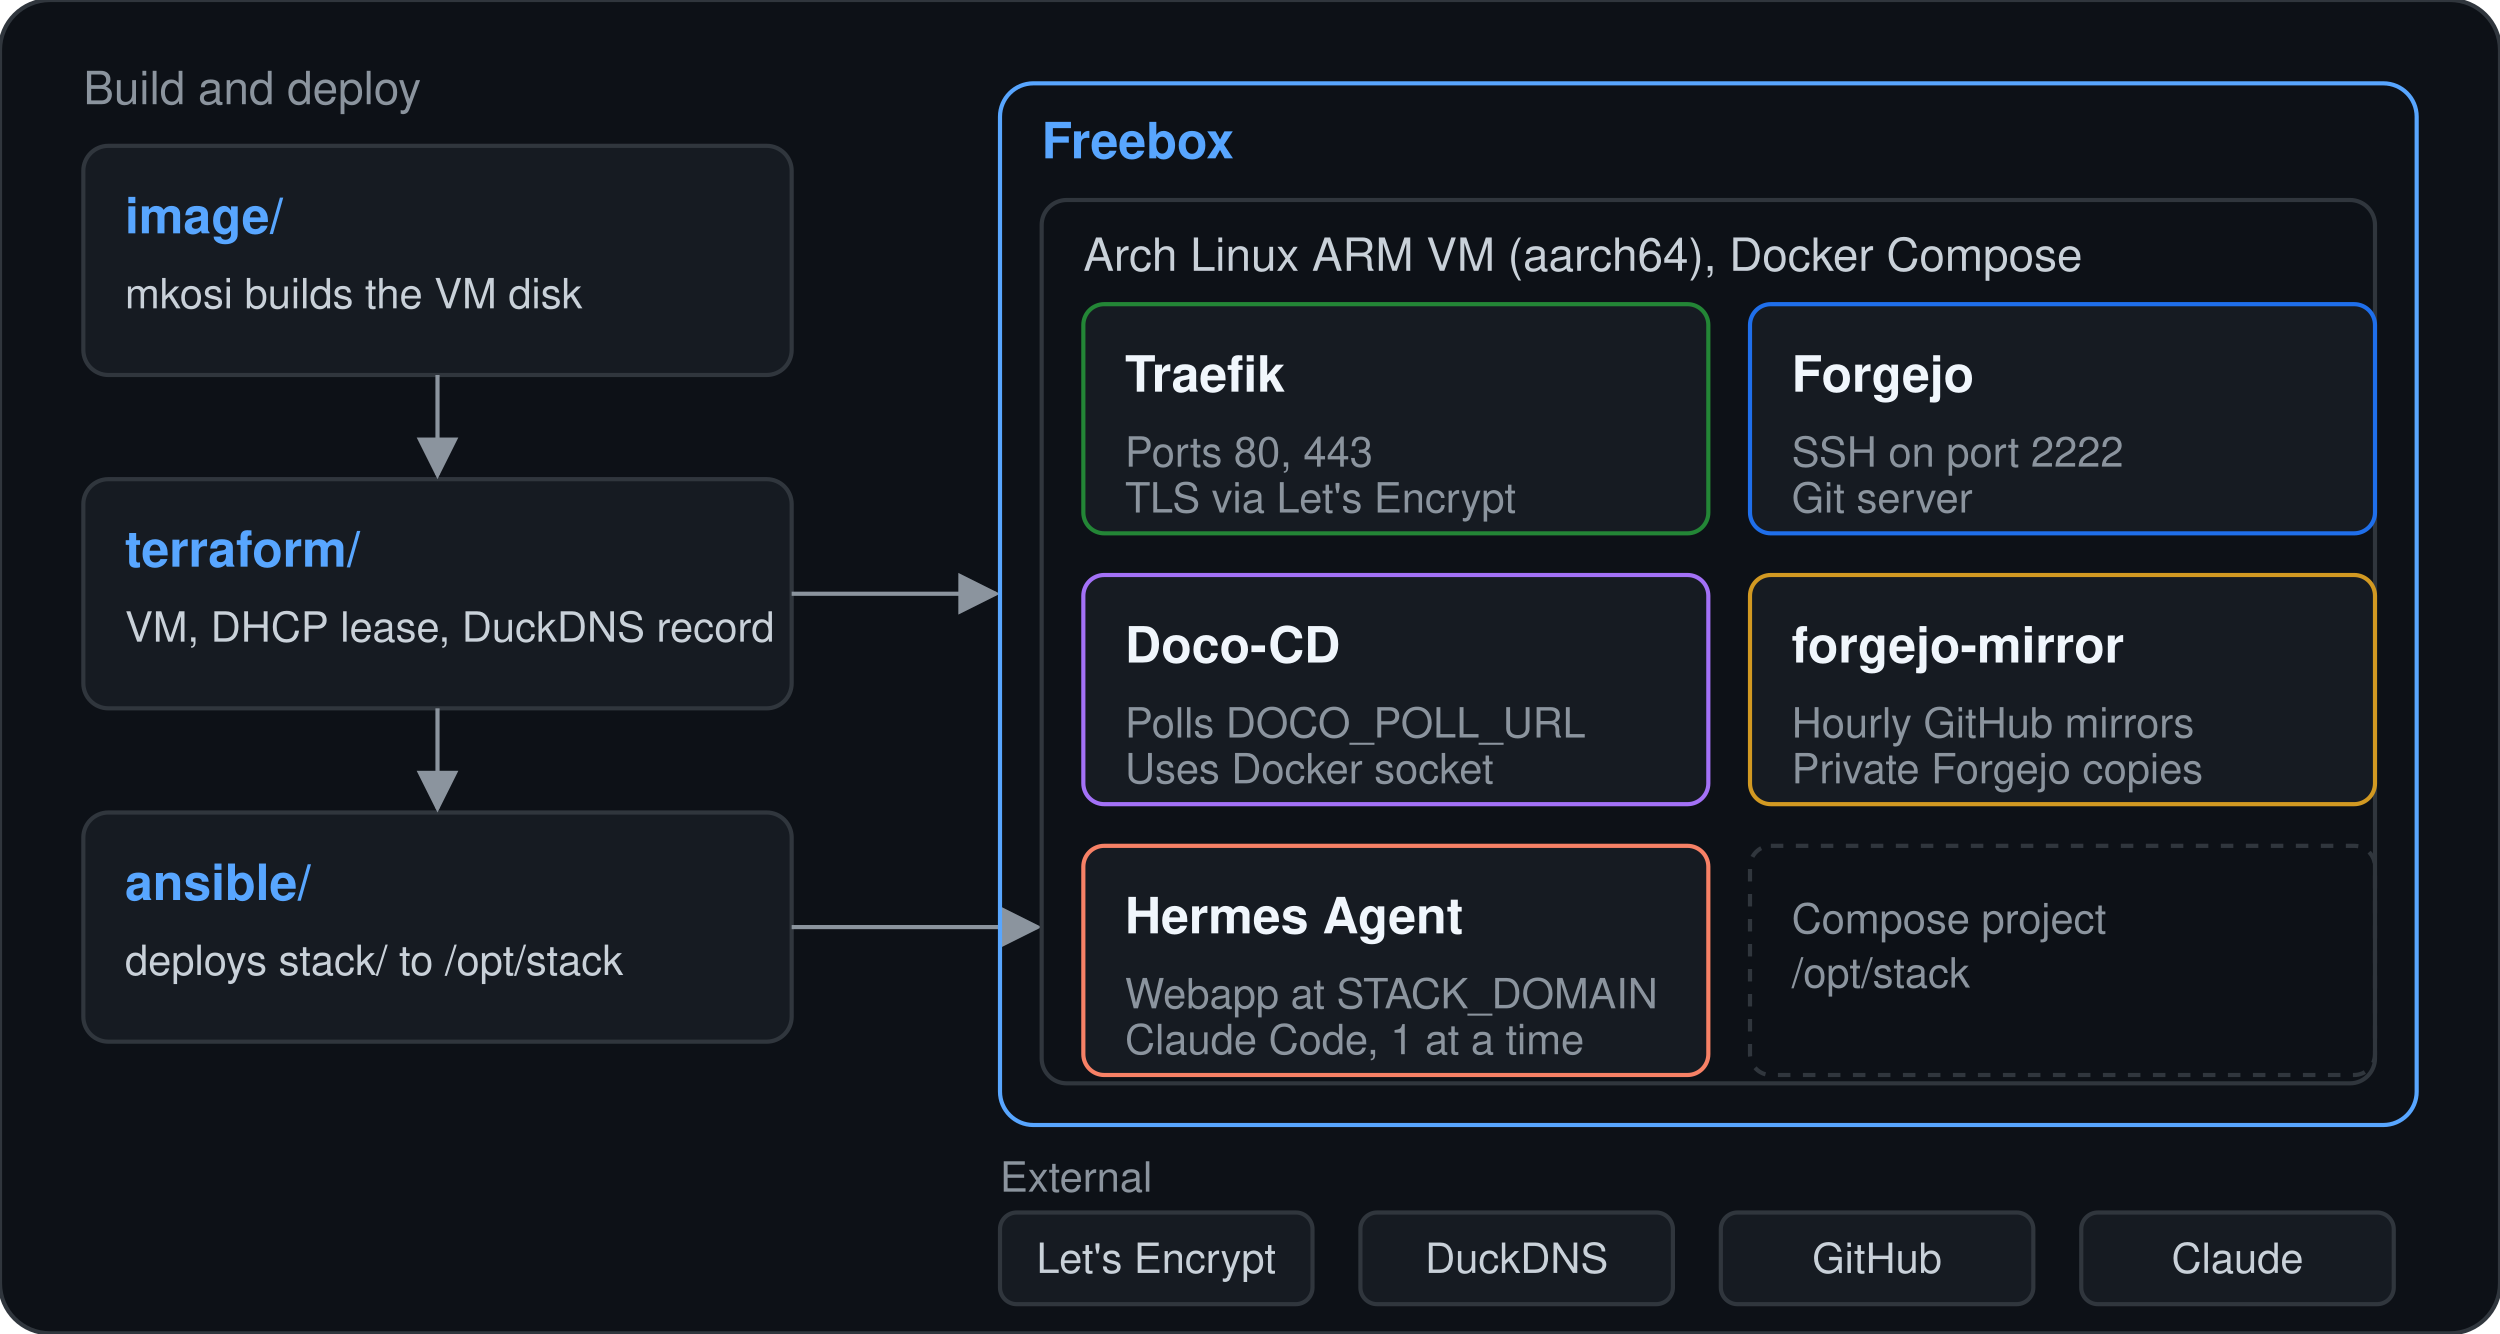
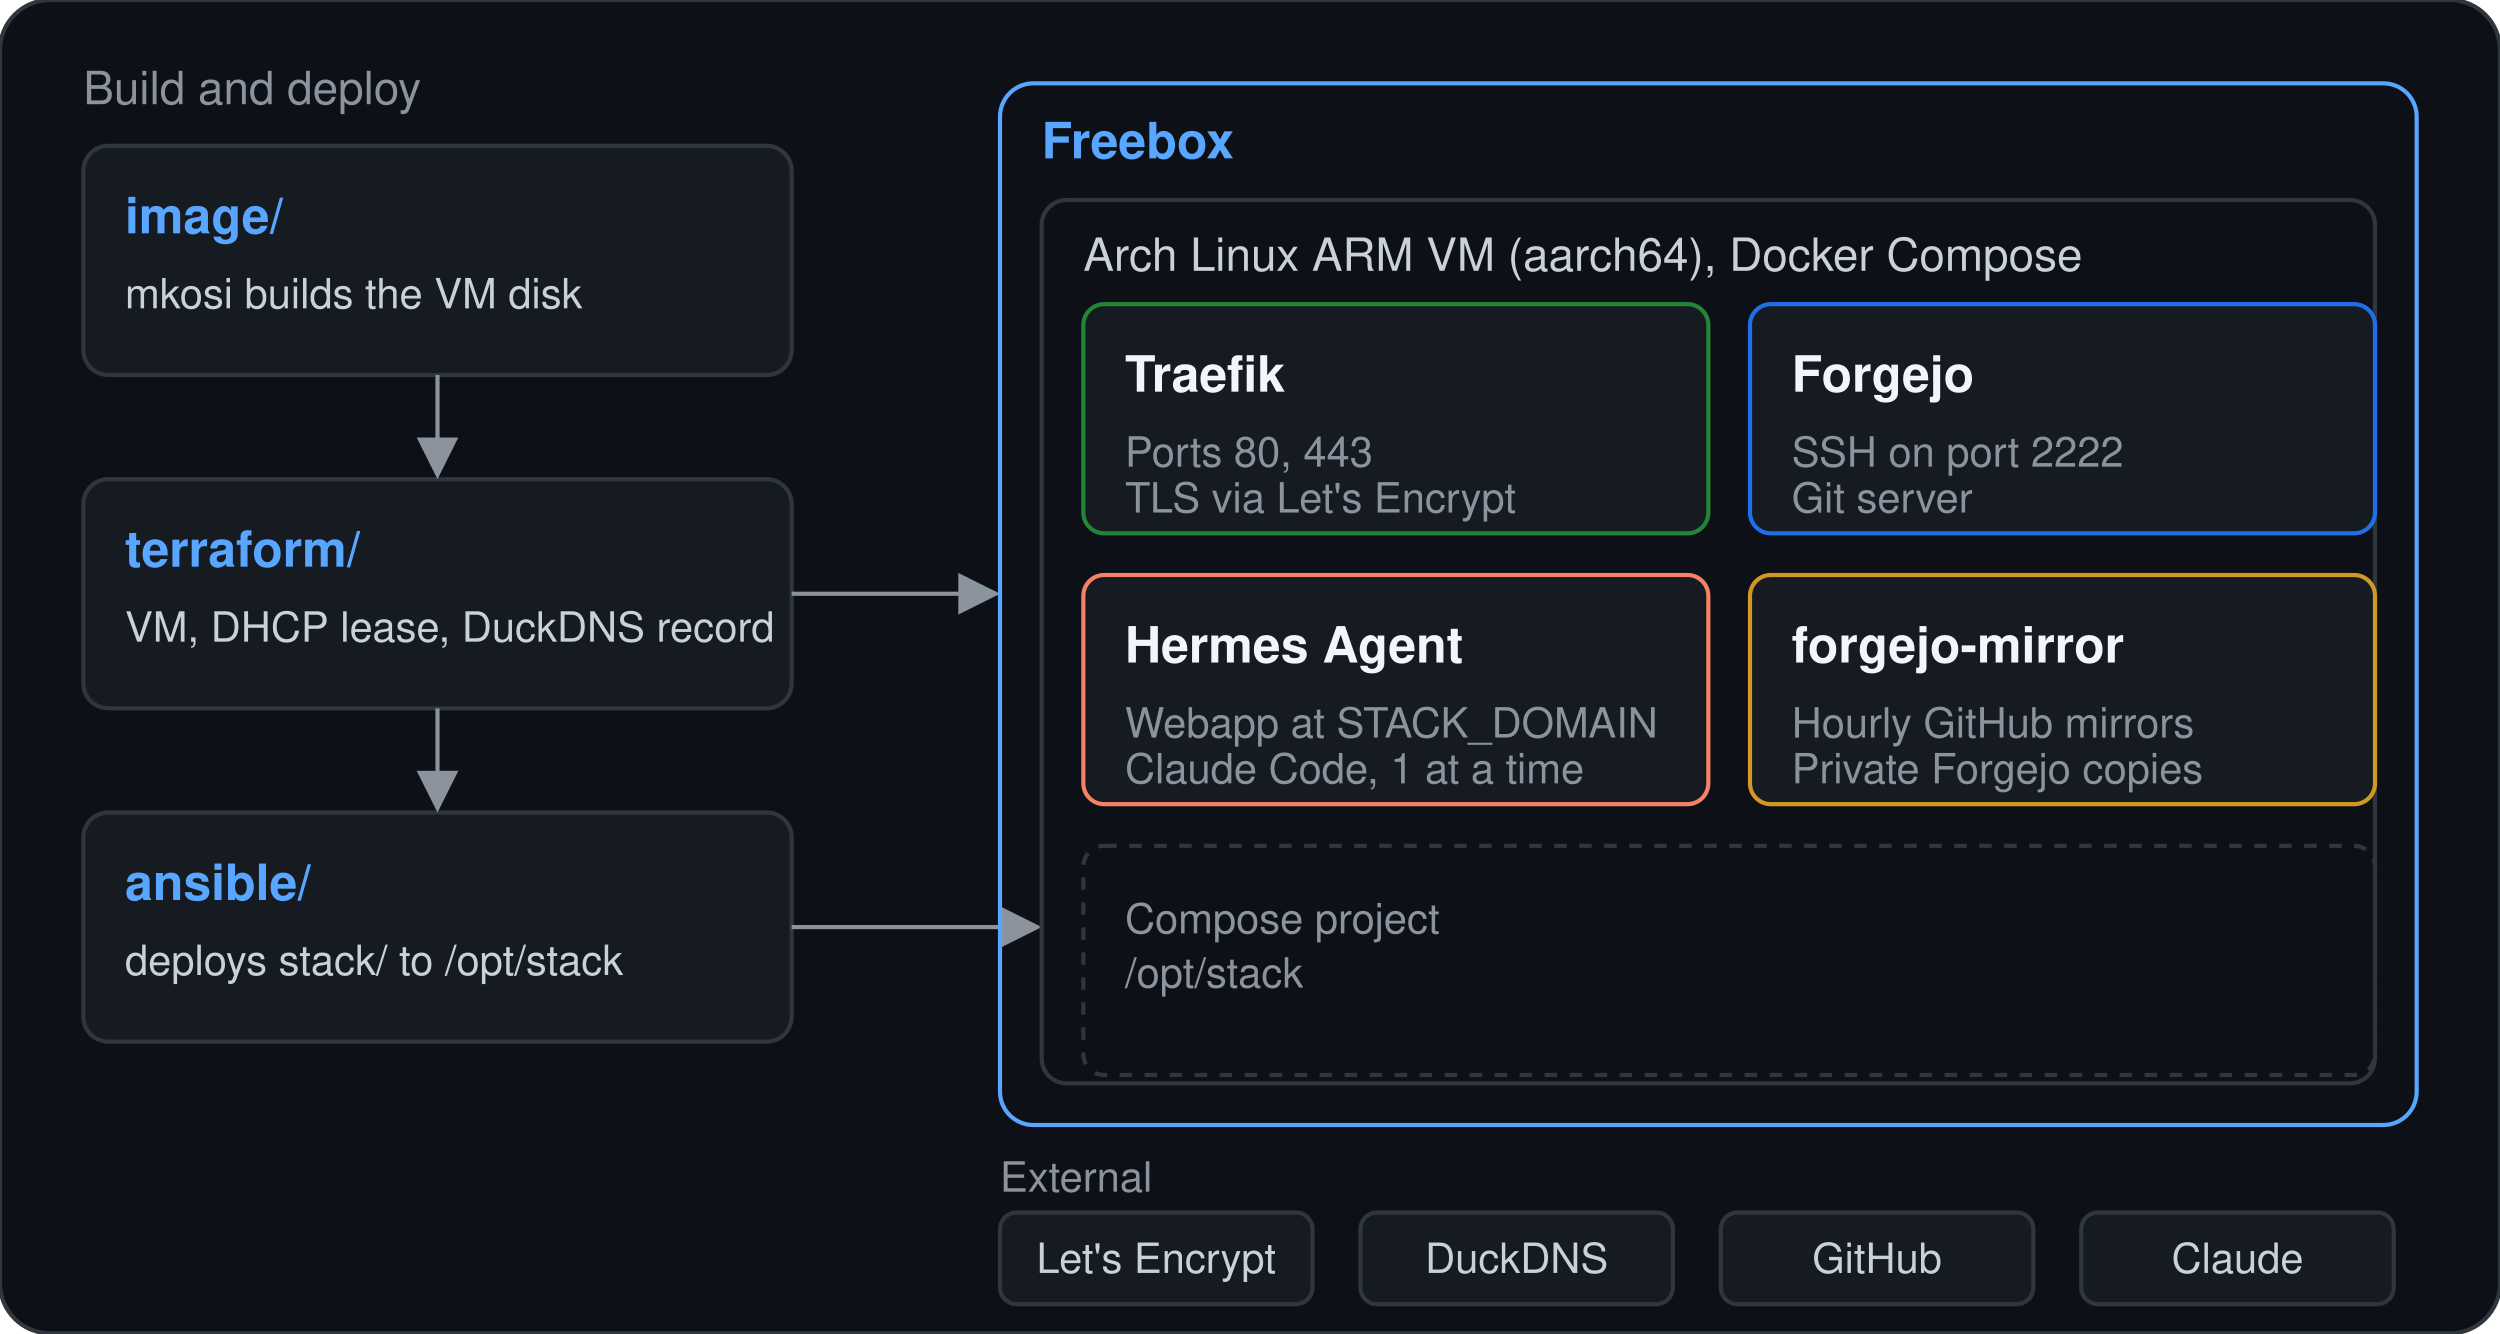
<svg xmlns="http://www.w3.org/2000/svg" viewBox="0 0 1200 640" width="100%" role="img" aria-labelledby="title desc">
  <defs>
    <marker id="arrow" markerWidth="10" markerHeight="10" refX="9" refY="5" orient="auto">
      <path d="M0,0 L10,5 L0,10 z" fill="#8b949e" />
    </marker>
  </defs>
  <rect x="0" y="0" width="1200" height="640" rx="24" fill="#0d1117" stroke="#30363d" stroke-width="2" />
  <g font-family="-apple-system, BlinkMacSystemFont, 'Segoe UI', Helvetica, Arial, sans-serif">
    <text x="40" y="50" font-size="22" fill="#8b949e">Build and deploy</text>
    <rect x="40" y="70" width="340" height="110" rx="12" fill="#161b22" stroke="#30363d" stroke-width="2" />
    <text x="60" y="112" font-size="24" font-weight="700" fill="#58a6ff">image/</text>
    <text x="60" y="148" font-size="20" fill="#c9d1d9">mkosi builds the VM disk</text>
    <rect x="40" y="230" width="340" height="110" rx="12" fill="#161b22" stroke="#30363d" stroke-width="2" />
    <text x="60" y="272" font-size="24" font-weight="700" fill="#58a6ff">terraform/</text>
    <text x="60" y="308" font-size="20" fill="#c9d1d9">VM, DHCP lease, DuckDNS record</text>
    <rect x="40" y="390" width="340" height="110" rx="12" fill="#161b22" stroke="#30363d" stroke-width="2" />
    <text x="60" y="432" font-size="24" font-weight="700" fill="#58a6ff">ansible/</text>
    <text x="60" y="468" font-size="20" fill="#c9d1d9">deploys stack/ to /opt/stack</text>
    <line x1="210" y1="180" x2="210" y2="228" stroke="#8b949e" stroke-width="2" marker-end="url(#arrow)" />
    <line x1="210" y1="340" x2="210" y2="388" stroke="#8b949e" stroke-width="2" marker-end="url(#arrow)" />
    <line x1="380" y1="285" x2="478" y2="285" stroke="#8b949e" stroke-width="2" marker-end="url(#arrow)" />
    <line x1="380" y1="445" x2="498" y2="445" stroke="#8b949e" stroke-width="2" marker-end="url(#arrow)" />
    <rect x="480" y="40" width="680" height="500" rx="16" fill="none" stroke="#58a6ff" stroke-width="2" />
    <text x="500" y="76" font-size="24" font-weight="700" fill="#58a6ff">Freebox</text>
    <rect x="500" y="96" width="640" height="424" rx="12" fill="#0d1117" stroke="#30363d" stroke-width="2" />
    <text x="520" y="130" font-size="22" fill="#c9d1d9">Arch Linux ARM VM (aarch64), Docker Compose</text>
    <rect x="520" y="146" width="300" height="110" rx="10" fill="#161b22" stroke="#238636" stroke-width="2" />
    <text x="540" y="188" font-size="24" font-weight="700" fill="#f0f6fc">Traefik</text>
    <text x="540" y="224" font-size="20" fill="#8b949e">Ports 80, 443</text>
    <text x="540" y="246" font-size="20" fill="#8b949e">TLS via Let's Encrypt</text>
    <rect x="840" y="146" width="300" height="110" rx="10" fill="#161b22" stroke="#1f6feb" stroke-width="2" />
    <text x="860" y="188" font-size="24" font-weight="700" fill="#f0f6fc">Forgejo</text>
    <text x="860" y="224" font-size="20" fill="#8b949e">SSH on port 2222</text>
    <text x="860" y="246" font-size="20" fill="#8b949e">Git server</text>
-     <rect x="520" y="276" width="300" height="110" rx="10" fill="#161b22" stroke="#a371f7" stroke-width="2" />
-     <text x="540" y="318" font-size="24" font-weight="700" fill="#f0f6fc">Doco-CD</text>
-     <text x="540" y="354" font-size="20" fill="#8b949e">Polls DOCO_POLL_URL</text>
-     <text x="540" y="376" font-size="20" fill="#8b949e">Uses Docker socket</text>
    <rect x="840" y="276" width="300" height="110" rx="10" fill="#161b22" stroke="#d29922" stroke-width="2" />
    <text x="860" y="318" font-size="24" font-weight="700" fill="#f0f6fc">forgejo-mirror</text>
    <text x="860" y="354" font-size="20" fill="#8b949e">Hourly GitHub mirrors</text>
    <text x="860" y="376" font-size="20" fill="#8b949e">Private Forgejo copies</text>
-     <rect x="520" y="406" width="300" height="110" rx="10" fill="#161b22" stroke="#f78166" stroke-width="2" />
-     <text x="540" y="448" font-size="24" font-weight="700" fill="#f0f6fc">Hermes Agent</text>
-     <text x="540" y="484" font-size="20" fill="#8b949e">Webapp at STACK_DOMAIN</text>
-     <text x="540" y="506" font-size="20" fill="#8b949e">Claude Code, 1 at a time</text>
-     <rect x="840" y="406" width="300" height="110" rx="10" fill="none" stroke="#30363d" stroke-width="2" stroke-dasharray="6 6" />
-     <text x="860" y="448" font-size="20" fill="#8b949e">Compose project</text>
-     <text x="860" y="474" font-size="20" fill="#8b949e">/opt/stack</text>
+     <rect x="520" y="276" width="300" height="110" rx="10" fill="#161b22" stroke="#f78166" stroke-width="2" />
+     <text x="540" y="318" font-size="24" font-weight="700" fill="#f0f6fc">Hermes Agent</text>
+     <text x="540" y="354" font-size="20" fill="#8b949e">Webapp at STACK_DOMAIN</text>
+     <text x="540" y="376" font-size="20" fill="#8b949e">Claude Code, 1 at a time</text>
+     <rect x="520" y="406" width="620" height="110" rx="10" fill="none" stroke="#30363d" stroke-width="2" stroke-dasharray="6 6" />
+     <text x="540" y="448" font-size="20" fill="#8b949e">Compose project</text>
+     <text x="540" y="474" font-size="20" fill="#8b949e">/opt/stack</text>
    <text x="480" y="572" font-size="20" fill="#8b949e">External</text>
    <rect x="480" y="582" width="150" height="44" rx="8" fill="#161b22" stroke="#30363d" stroke-width="2" />
    <text x="555" y="611" font-size="20" text-anchor="middle" fill="#c9d1d9">Let's Encrypt</text>
    <rect x="653" y="582" width="150" height="44" rx="8" fill="#161b22" stroke="#30363d" stroke-width="2" />
    <text x="728" y="611" font-size="20" text-anchor="middle" fill="#c9d1d9">DuckDNS</text>
    <rect x="826" y="582" width="150" height="44" rx="8" fill="#161b22" stroke="#30363d" stroke-width="2" />
    <text x="901" y="611" font-size="20" text-anchor="middle" fill="#c9d1d9">GitHub</text>
    <rect x="999" y="582" width="150" height="44" rx="8" fill="#161b22" stroke="#30363d" stroke-width="2" />
    <text x="1074" y="611" font-size="20" text-anchor="middle" fill="#c9d1d9">Claude</text>
  </g>
</svg>
